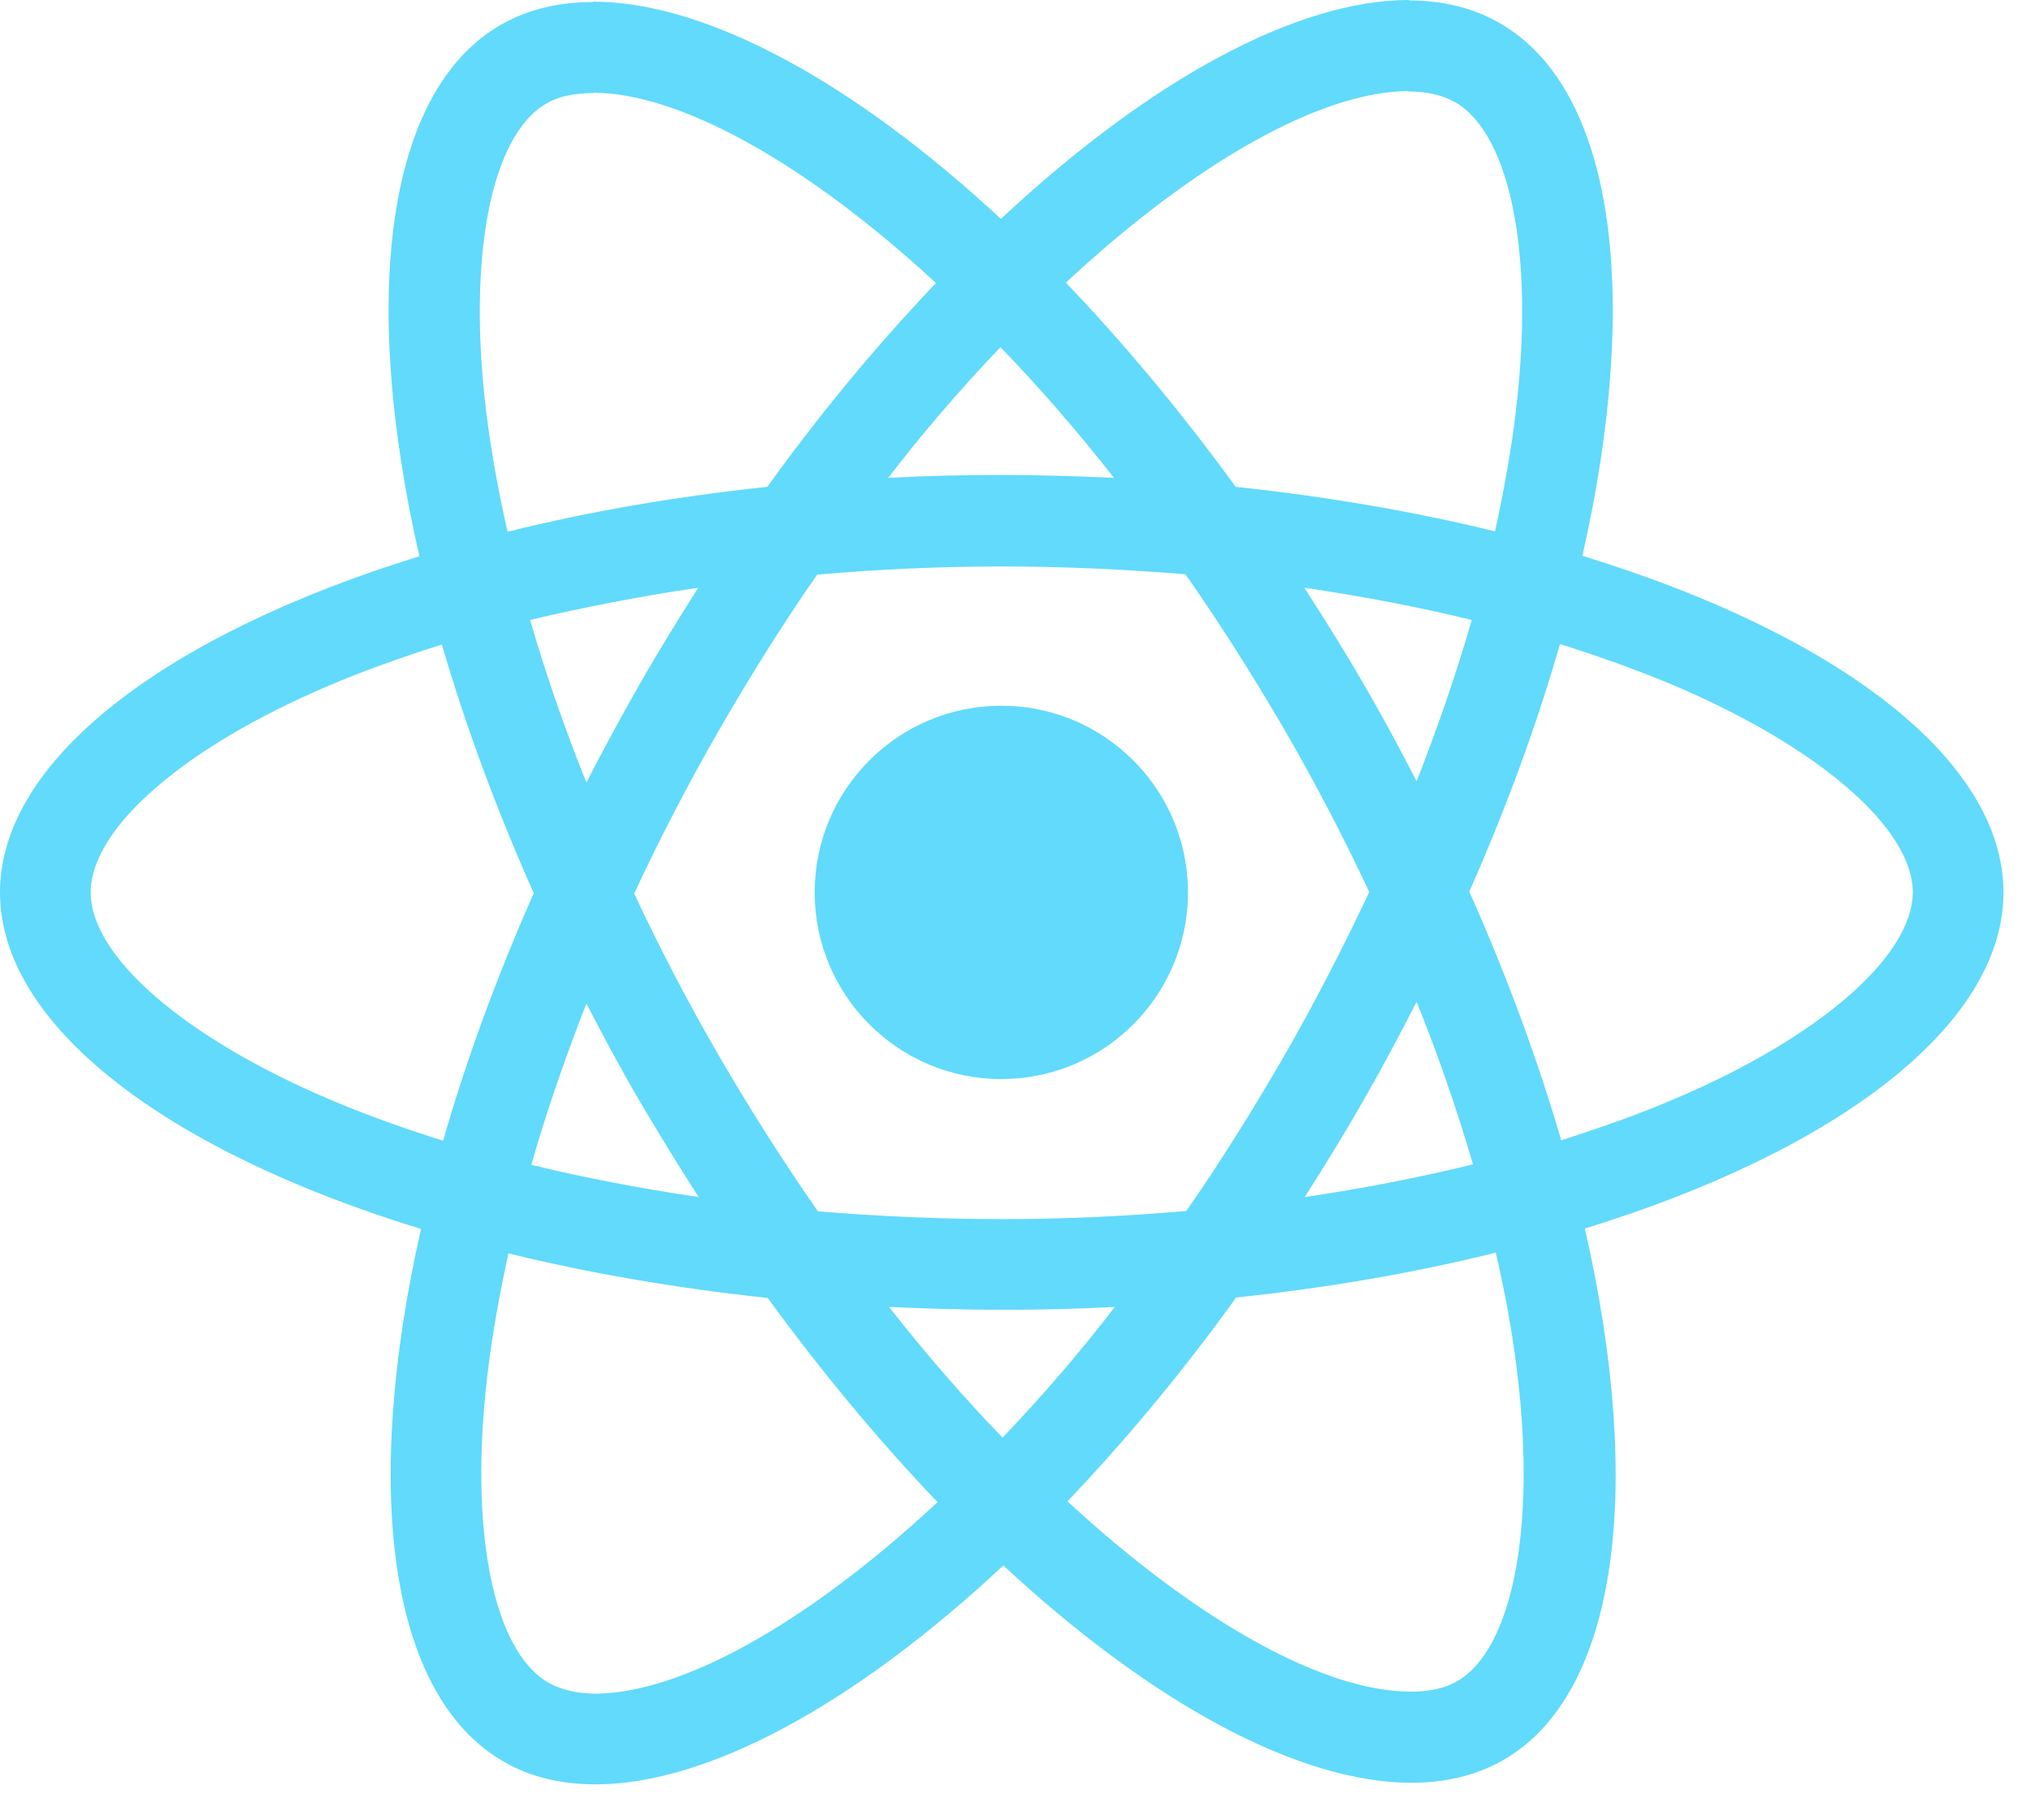
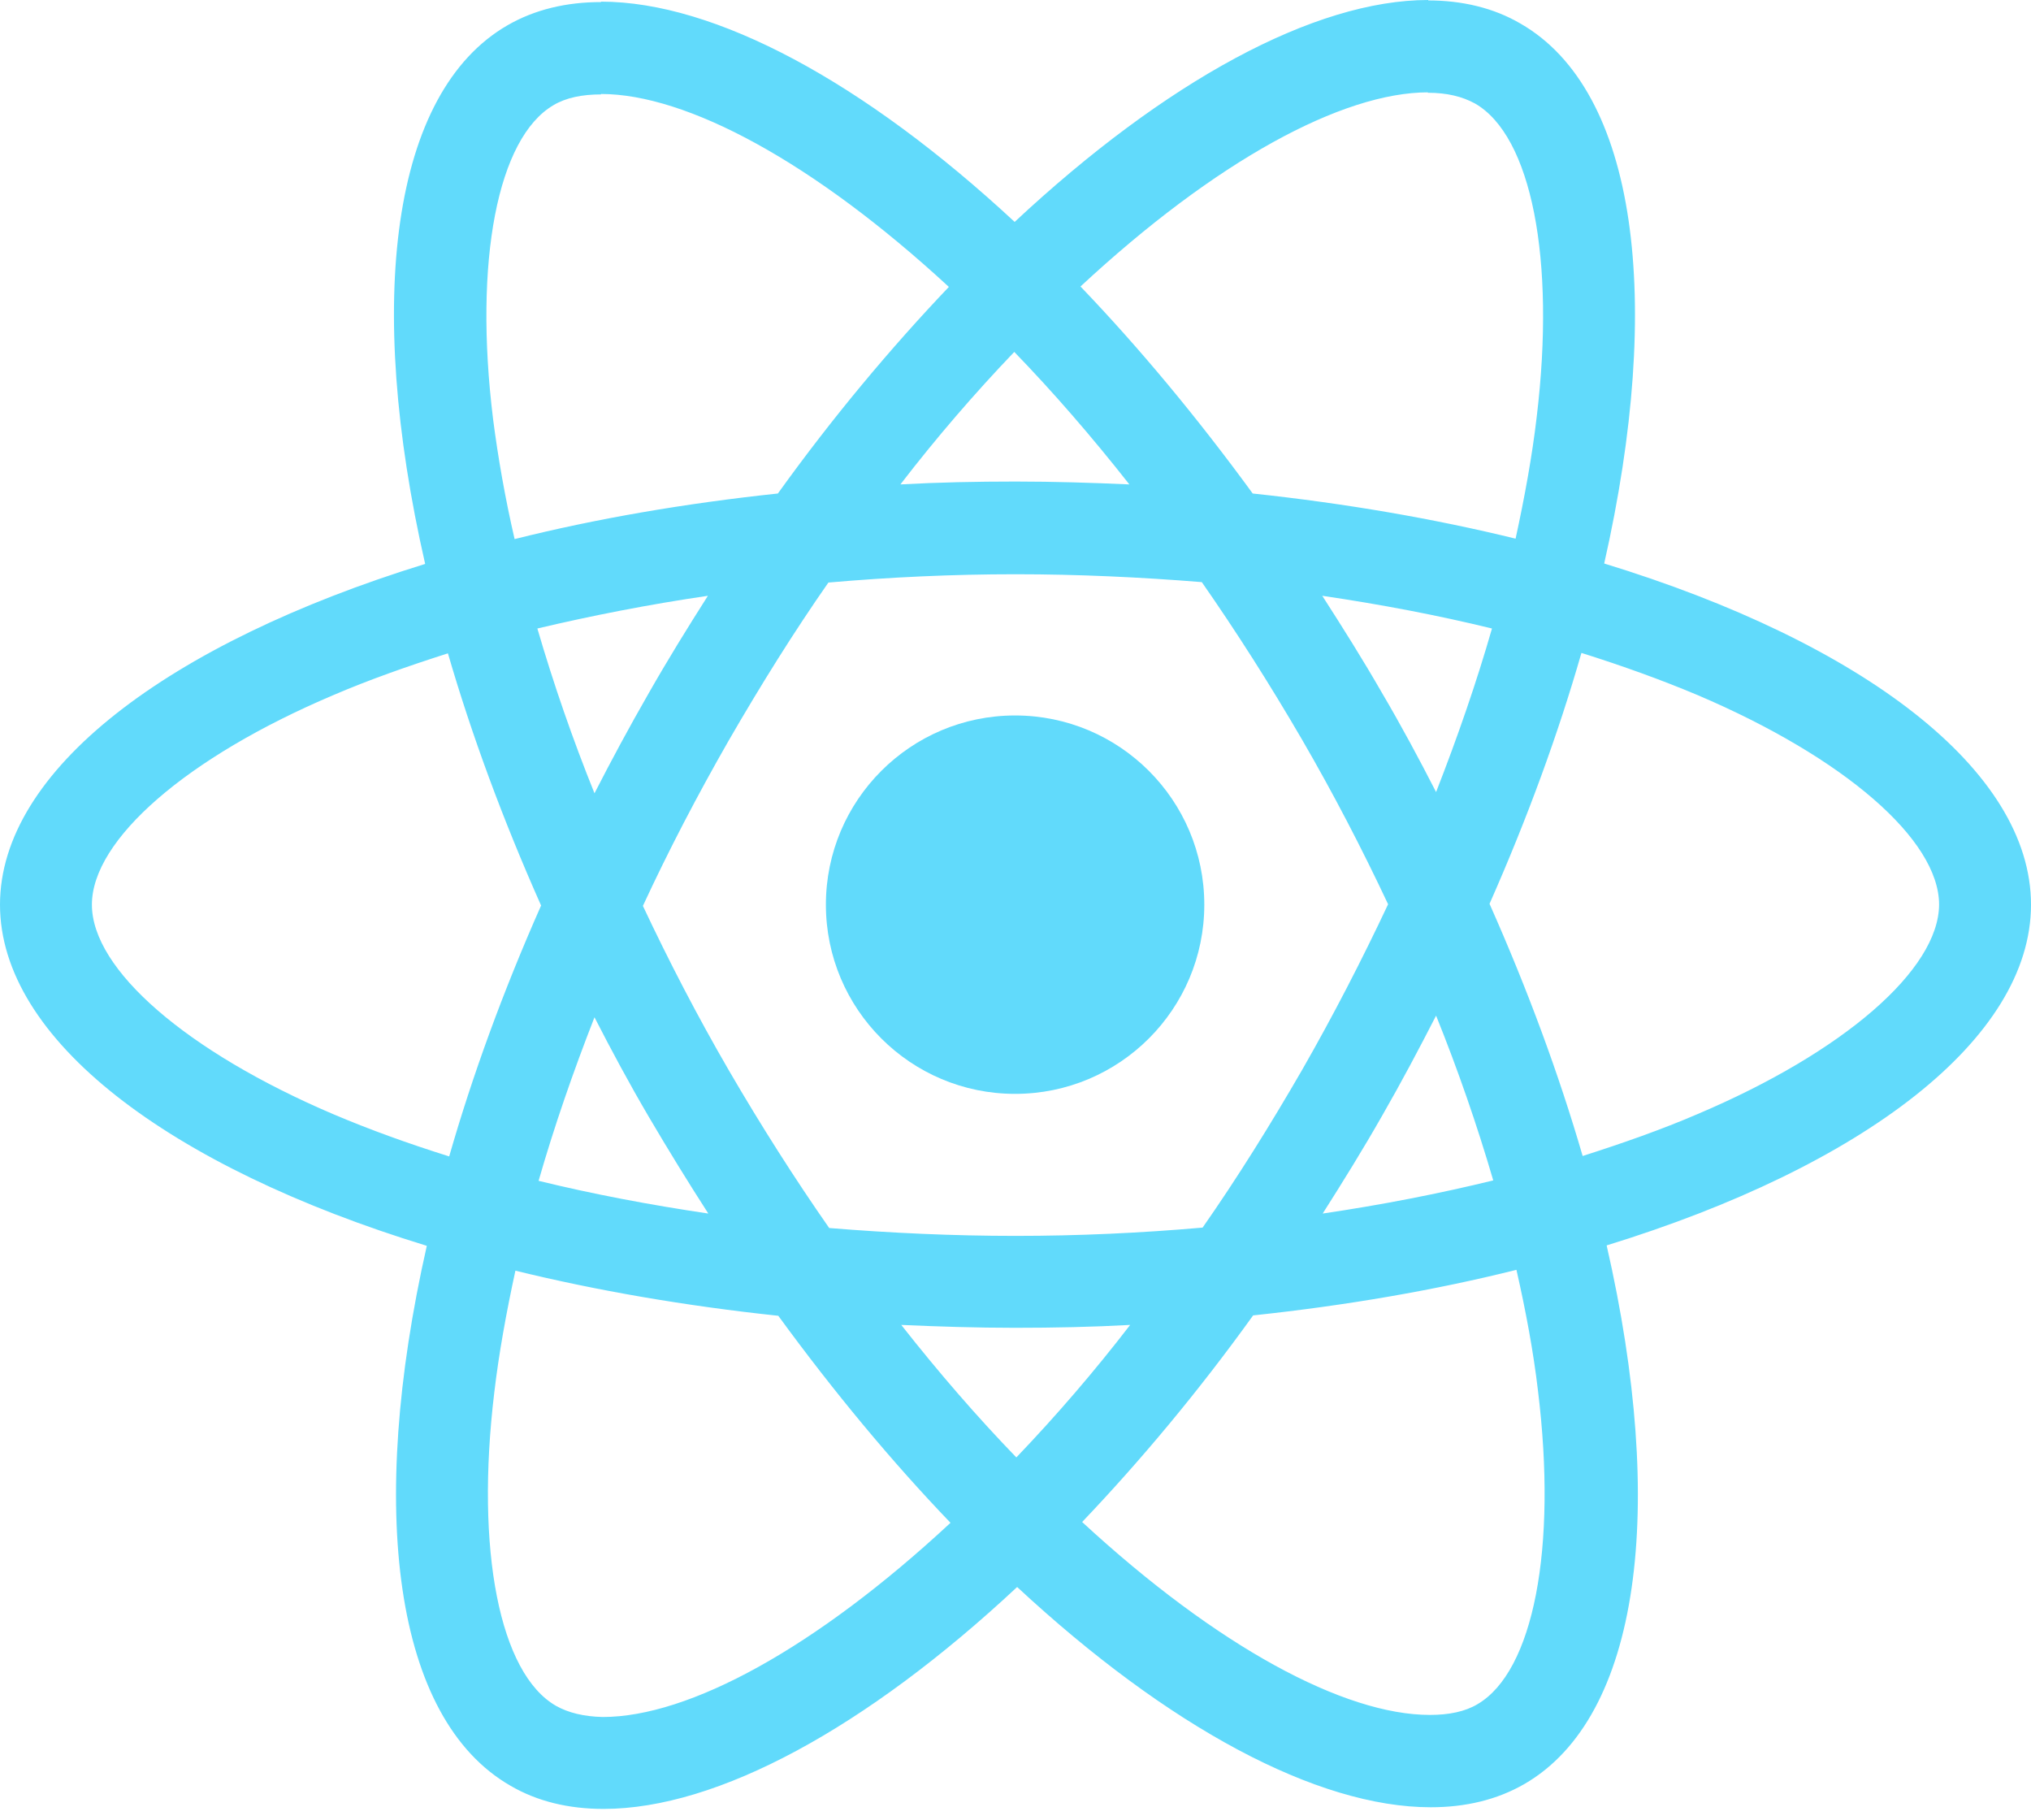
<svg xmlns="http://www.w3.org/2000/svg" width="48" height="43" viewBox="0 0 48 43" fill="none">
-   <path d="M47.349 21.088C47.349 17.951 43.421 14.979 37.398 13.135C38.788 6.997 38.171 2.114 35.449 0.55C34.822 0.183 34.088 0.01 33.287 0.01V2.162C33.731 2.162 34.088 2.249 34.387 2.413C35.7 3.166 36.269 6.032 35.825 9.719C35.719 10.626 35.545 11.582 35.333 12.556C33.441 12.093 31.376 11.736 29.205 11.504C27.902 9.719 26.55 8.097 25.19 6.679C28.336 3.754 31.289 2.152 33.297 2.152V0C30.642 0 27.168 1.892 23.655 5.173C20.142 1.911 16.668 0.039 14.014 0.039V2.191C16.011 2.191 18.974 3.783 22.121 6.688C20.769 8.107 19.418 9.719 18.135 11.504C15.953 11.736 13.888 12.093 11.996 12.566C11.774 11.601 11.61 10.665 11.495 9.767C11.041 6.08 11.601 3.214 12.904 2.451C13.193 2.278 13.569 2.2 14.014 2.2V0.048C13.203 0.048 12.469 0.222 11.832 0.589C9.12 2.152 8.512 7.026 9.912 13.145C3.909 14.998 0 17.961 0 21.088C0 24.225 3.928 27.197 9.95 29.041C8.561 35.179 9.178 40.062 11.9 41.626C12.527 41.992 13.261 42.166 14.072 42.166C16.726 42.166 20.2 40.275 23.713 36.993C27.226 40.255 30.701 42.128 33.355 42.128C34.165 42.128 34.899 41.954 35.536 41.587C38.248 40.023 38.856 35.15 37.456 29.031C43.44 27.188 47.349 24.215 47.349 21.088ZM34.783 14.65C34.426 15.896 33.982 17.179 33.48 18.463C33.084 17.691 32.669 16.919 32.216 16.146C31.772 15.374 31.299 14.622 30.826 13.888C32.196 14.091 33.519 14.342 34.783 14.65ZM30.363 24.929C29.61 26.232 28.838 27.467 28.037 28.616C26.599 28.741 25.142 28.809 23.674 28.809C22.217 28.809 20.76 28.741 19.331 28.625C18.53 27.477 17.748 26.251 16.996 24.958C16.262 23.694 15.596 22.41 14.988 21.117C15.587 19.824 16.262 18.53 16.986 17.266C17.739 15.963 18.511 14.728 19.312 13.579C20.75 13.454 22.207 13.386 23.674 13.386C25.132 13.386 26.589 13.454 28.017 13.57C28.819 14.718 29.6 15.944 30.353 17.237C31.087 18.501 31.752 19.785 32.361 21.078C31.752 22.372 31.087 23.665 30.363 24.929ZM33.48 23.674C33.987 24.932 34.431 26.214 34.812 27.515C33.548 27.824 32.216 28.085 30.836 28.288C31.308 27.545 31.781 26.782 32.225 26C32.669 25.228 33.084 24.447 33.48 23.674ZM23.694 33.972C22.796 33.046 21.898 32.013 21.011 30.884C21.879 30.922 22.767 30.951 23.665 30.951C24.572 30.951 25.47 30.932 26.348 30.884C25.519 31.96 24.633 32.992 23.694 33.972ZM16.513 28.288C15.143 28.085 13.82 27.834 12.556 27.525C12.913 26.28 13.357 24.997 13.859 23.713C14.255 24.485 14.67 25.257 15.123 26.029C15.577 26.801 16.04 27.554 16.513 28.288ZM23.645 8.204C24.543 9.13 25.441 10.163 26.328 11.292C25.46 11.253 24.572 11.224 23.674 11.224C22.767 11.224 21.87 11.244 20.991 11.292C21.82 10.215 22.706 9.184 23.645 8.204ZM16.503 13.888C16.031 14.631 15.558 15.394 15.114 16.175C14.67 16.948 14.255 17.72 13.859 18.492C13.352 17.234 12.908 15.952 12.527 14.65C13.792 14.351 15.123 14.091 16.503 13.888ZM7.769 25.971C4.353 24.514 2.143 22.603 2.143 21.088C2.143 19.573 4.353 17.652 7.769 16.204C8.599 15.847 9.506 15.529 10.443 15.23C10.993 17.121 11.717 19.09 12.614 21.107C11.726 23.115 11.012 25.074 10.472 26.956C9.516 26.657 8.609 26.329 7.769 25.971ZM12.962 39.763C11.649 39.01 11.079 36.144 11.524 32.457C11.63 31.55 11.803 30.594 12.016 29.619C13.908 30.083 15.973 30.44 18.144 30.672C19.447 32.457 20.798 34.078 22.159 35.497C19.013 38.422 16.059 40.023 14.052 40.023C13.618 40.014 13.251 39.927 12.962 39.763ZM35.854 32.409C36.308 36.096 35.748 38.962 34.445 39.724C34.156 39.898 33.779 39.975 33.335 39.975C31.337 39.975 28.375 38.383 25.228 35.478C26.579 34.059 27.931 32.447 29.214 30.662C31.395 30.43 33.461 30.073 35.352 29.6C35.574 30.575 35.748 31.511 35.854 32.409ZM39.57 25.971C38.74 26.329 37.833 26.647 36.897 26.946C36.346 25.055 35.623 23.086 34.725 21.069C35.613 19.061 36.327 17.102 36.868 15.22C37.823 15.519 38.73 15.847 39.58 16.204C42.996 17.662 45.206 19.573 45.206 21.088C45.197 22.603 42.986 24.524 39.57 25.971Z" fill="#61DAFB" />
-   <path d="M23.665 25.499C26.101 25.499 28.076 23.524 28.076 21.088C28.076 18.652 26.101 16.677 23.665 16.677C21.229 16.677 19.254 18.652 19.254 21.088C19.254 23.524 21.229 25.499 23.665 25.499Z" fill="#61DAFB" />
+   <path d="M48 21.378C48 18.198 44.018 15.185 37.913 13.316C39.322 7.093 38.696 2.143 35.936 0.558C35.3 0.186 34.557 0.01 33.745 0.01V2.192C34.195 2.192 34.557 2.28 34.86 2.446C36.191 3.209 36.768 6.115 36.318 9.852C36.211 10.772 36.034 11.741 35.819 12.729C33.901 12.259 31.808 11.897 29.606 11.662C28.285 9.852 26.916 8.209 25.536 6.77C28.726 3.806 31.72 2.182 33.755 2.182V0C31.064 0 27.542 1.918 23.98 5.244C20.419 1.937 16.897 0.039 14.206 0.039V2.221C16.232 2.221 19.235 3.835 22.425 6.78C21.055 8.219 19.685 9.852 18.384 11.662C16.173 11.897 14.079 12.259 12.162 12.739C11.936 11.76 11.77 10.811 11.653 9.901C11.193 6.164 11.76 3.258 13.081 2.485C13.375 2.309 13.756 2.231 14.206 2.231V0.049C13.384 0.049 12.641 0.225 11.995 0.597C9.246 2.182 8.63 7.123 10.048 13.326C3.962 15.204 0 18.208 0 21.378C0 24.558 3.982 27.571 10.087 29.44C8.678 35.663 9.304 40.613 12.064 42.198C12.7 42.57 13.443 42.746 14.265 42.746C16.956 42.746 20.478 40.828 24.039 37.502C27.6 40.809 31.123 42.707 33.813 42.707C34.635 42.707 35.379 42.531 36.025 42.159C38.774 40.574 39.39 35.633 37.971 29.43C44.038 27.561 48 24.548 48 21.378ZM35.261 14.852C34.899 16.114 34.449 17.415 33.94 18.717C33.539 17.934 33.119 17.151 32.659 16.369C32.209 15.586 31.729 14.823 31.25 14.079C32.639 14.284 33.98 14.539 35.261 14.852ZM30.78 25.272C30.017 26.593 29.235 27.845 28.422 29.009C26.964 29.137 25.487 29.205 24 29.205C22.523 29.205 21.045 29.137 19.597 29.019C18.785 27.855 17.993 26.612 17.23 25.301C16.486 24.02 15.811 22.718 15.194 21.407C15.801 20.096 16.486 18.785 17.22 17.503C17.983 16.183 18.765 14.93 19.578 13.766C21.036 13.639 22.513 13.57 24 13.57C25.477 13.57 26.955 13.639 28.403 13.756C29.215 14.921 30.007 16.163 30.77 17.474C31.514 18.756 32.189 20.057 32.806 21.368C32.189 22.679 31.514 23.99 30.78 25.272ZM33.94 24C34.454 25.275 34.905 26.575 35.291 27.894C34.009 28.207 32.659 28.471 31.26 28.677C31.739 27.924 32.218 27.151 32.669 26.358C33.119 25.575 33.539 24.783 33.94 24ZM24.02 34.44C23.11 33.5 22.2 32.453 21.3 31.309C22.18 31.348 23.08 31.377 23.99 31.377C24.91 31.377 25.82 31.358 26.71 31.309C25.87 32.4 24.972 33.445 24.02 34.44ZM16.74 28.677C15.351 28.471 14.011 28.217 12.729 27.904C13.091 26.642 13.541 25.34 14.05 24.039C14.451 24.822 14.872 25.605 15.331 26.387C15.791 27.17 16.261 27.933 16.74 28.677ZM23.971 8.316C24.881 9.256 25.791 10.303 26.691 11.447C25.81 11.408 24.91 11.379 24 11.379C23.08 11.379 22.17 11.398 21.28 11.447C22.12 10.356 23.018 9.311 23.971 8.316ZM16.73 14.079C16.251 14.832 15.772 15.605 15.322 16.398C14.872 17.181 14.451 17.963 14.05 18.746C13.536 17.471 13.085 16.171 12.7 14.852C13.981 14.549 15.331 14.284 16.73 14.079ZM7.876 26.329C4.413 24.851 2.172 22.914 2.172 21.378C2.172 19.842 4.413 17.895 7.876 16.427C8.717 16.065 9.637 15.742 10.586 15.439C11.144 17.357 11.878 19.353 12.788 21.398C11.887 23.433 11.163 25.419 10.616 27.327C9.647 27.023 8.727 26.691 7.876 26.329ZM13.14 40.31C11.809 39.547 11.232 36.641 11.682 32.903C11.79 31.984 11.966 31.015 12.181 30.027C14.099 30.497 16.192 30.859 18.394 31.093C19.715 32.903 21.084 34.547 22.464 35.985C19.274 38.95 16.28 40.574 14.245 40.574C13.805 40.564 13.433 40.476 13.14 40.31ZM36.347 32.855C36.807 36.592 36.24 39.498 34.919 40.271C34.625 40.447 34.244 40.525 33.794 40.525C31.768 40.525 28.765 38.911 25.575 35.966C26.945 34.528 28.315 32.894 29.616 31.084C31.827 30.849 33.921 30.487 35.839 30.007C36.064 30.995 36.24 31.945 36.347 32.855ZM40.114 26.329C39.273 26.691 38.353 27.014 37.404 27.317C36.846 25.399 36.112 23.403 35.203 21.358C36.103 19.323 36.827 17.337 37.375 15.429C38.343 15.733 39.263 16.065 40.124 16.427C43.587 17.904 45.828 19.842 45.828 21.378C45.818 22.914 43.578 24.861 40.114 26.329Z" fill="#61DAFB" />
+   <path d="M23.99 25.849C26.46 25.849 28.462 23.848 28.462 21.378C28.462 18.909 26.46 16.907 23.99 16.907C21.521 16.907 19.519 18.909 19.519 21.378C19.519 23.848 21.521 25.849 23.99 25.849Z" fill="#61DAFB" />
</svg>
